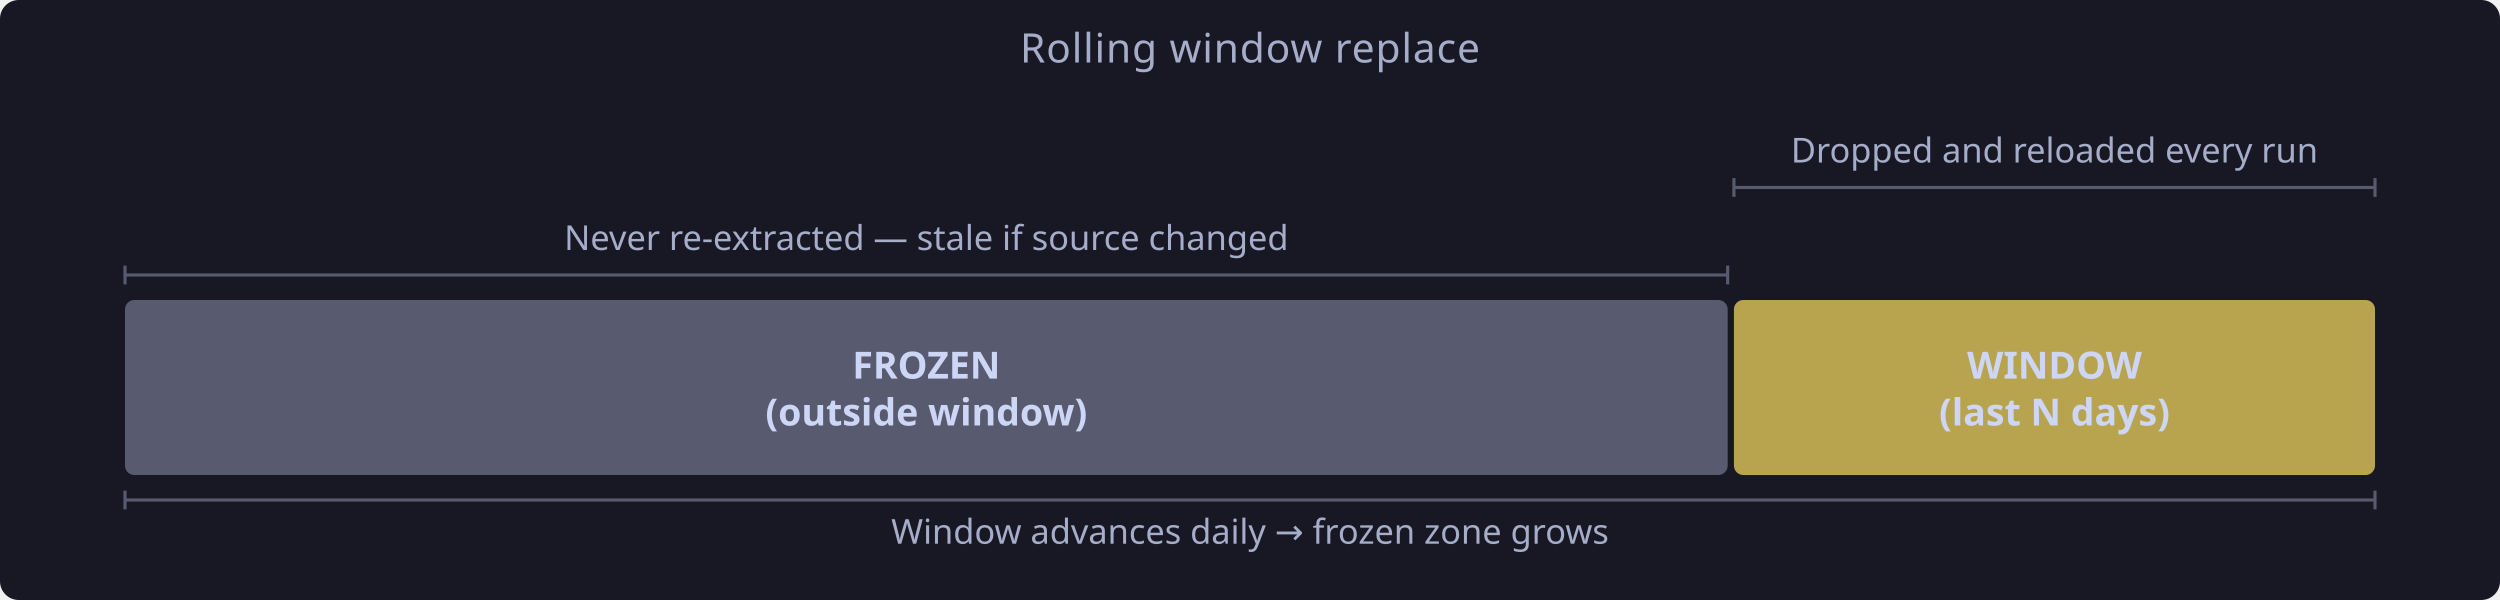
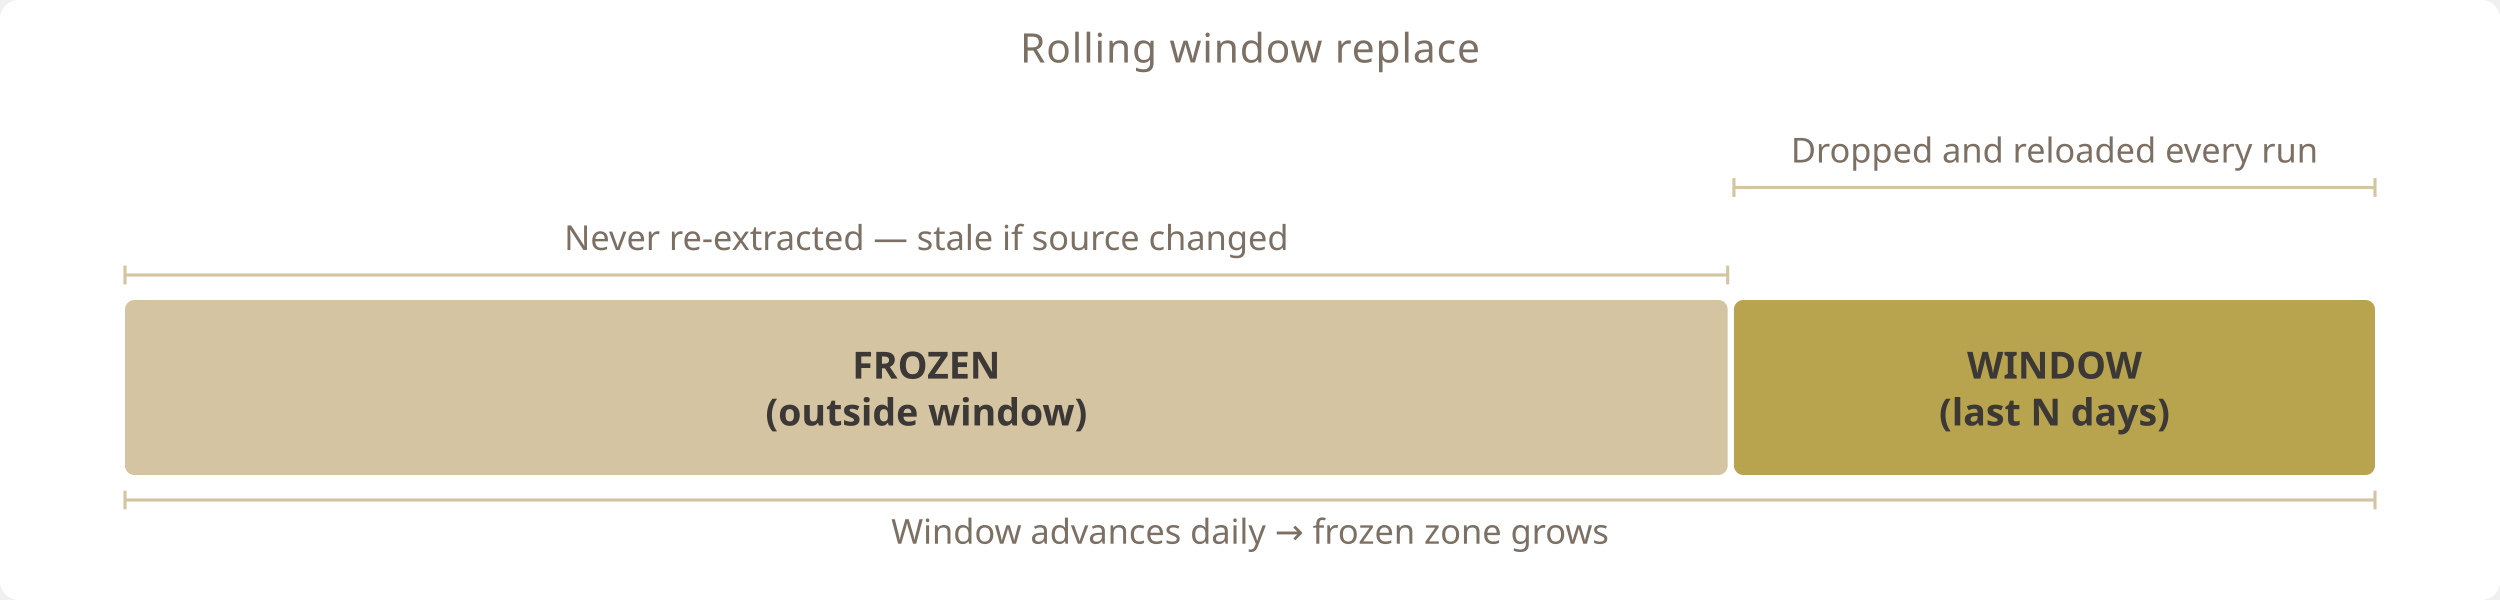
<svg xmlns="http://www.w3.org/2000/svg" width="800" height="192" viewBox="0 0 800 192">
-   <rect x="0" y="0" width="800" height="192" fill="#181825" rx="6" />
-   <text x="400" y="20" text-anchor="middle" fill="#a6adc8" font-family="'Segoe UI', system-ui, sans-serif" font-size="13" letter-spacing="0.3">Rolling window replace</text>
-   <rect x="40" y="96" width="512.857" height="56" fill="#585b70" rx="3" />
-   <text x="296.429" y="116.5" text-anchor="middle" dominant-baseline="central" fill="#cdd6f4" font-family="'Segoe UI', system-ui, sans-serif" font-size="12" font-weight="600">FROZEN</text>
-   <text x="296.429" y="131.5" text-anchor="middle" dominant-baseline="central" fill="#cdd6f4" font-family="'Segoe UI', system-ui, sans-serif" font-size="12" font-weight="600">(outside window)</text>
+   <rect x="0" y="0" width="800" height="192" fill="#ffffff" rx="6" />
+   <text x="400" y="20" text-anchor="middle" fill="#7c6f64" font-family="'Segoe UI', system-ui, sans-serif" font-size="13" letter-spacing="0.3">Rolling window replace</text>
+   <rect x="40" y="96" width="512.857" height="56" fill="#d5c4a1" rx="3" />
+   <text x="296.429" y="116.5" text-anchor="middle" dominant-baseline="central" fill="#3c3836" font-family="'Segoe UI', system-ui, sans-serif" font-size="12" font-weight="600">FROZEN</text>
+   <text x="296.429" y="131.5" text-anchor="middle" dominant-baseline="central" fill="#3c3836" font-family="'Segoe UI', system-ui, sans-serif" font-size="12" font-weight="600">(outside window)</text>
  <rect x="554.857" y="96" width="205.143" height="56" fill="#b8a44e" rx="3" />
-   <text x="657.429" y="116.5" text-anchor="middle" dominant-baseline="central" fill="#cdd6f4" font-family="'Segoe UI', system-ui, sans-serif" font-size="12" font-weight="600">WINDOW</text>
-   <text x="657.429" y="131.5" text-anchor="middle" dominant-baseline="central" fill="#cdd6f4" font-family="'Segoe UI', system-ui, sans-serif" font-size="12" font-weight="600">(last N days)</text>
-   <line x1="40" y1="88" x2="552.857" y2="88" stroke="#585b70" stroke-width="1" />
-   <line x1="40" y1="85" x2="40" y2="91" stroke="#585b70" stroke-width="1" />
-   <line x1="552.857" y1="85" x2="552.857" y2="91" stroke="#585b70" stroke-width="1" />
-   <text x="296.429" y="80" text-anchor="middle" fill="#a6adc8" font-family="'Segoe UI', system-ui, sans-serif" font-size="11">Never re-extracted — stale if source changed</text>
-   <line x1="554.857" y1="60" x2="760" y2="60" stroke="#585b70" stroke-width="1" />
-   <line x1="554.857" y1="57" x2="554.857" y2="63" stroke="#585b70" stroke-width="1" />
-   <line x1="760" y1="57" x2="760" y2="63" stroke="#585b70" stroke-width="1" />
-   <text x="657.429" y="52" text-anchor="middle" fill="#a6adc8" font-family="'Segoe UI', system-ui, sans-serif" font-size="11">Dropped and reloaded every run</text>
-   <line x1="40" y1="160" x2="760" y2="160" stroke="#585b70" stroke-width="1" />
-   <line x1="40" y1="157" x2="40" y2="163" stroke="#585b70" stroke-width="1" />
-   <line x1="760" y1="157" x2="760" y2="163" stroke="#585b70" stroke-width="1" />
-   <text x="400" y="174" text-anchor="middle" fill="#a6adc8" font-family="'Segoe UI', system-ui, sans-serif" font-size="11">Window advances daily → frozen zone grows</text>
+   <text x="657.429" y="116.5" text-anchor="middle" dominant-baseline="central" fill="#3c3836" font-family="'Segoe UI', system-ui, sans-serif" font-size="12" font-weight="600">WINDOW</text>
+   <text x="657.429" y="131.5" text-anchor="middle" dominant-baseline="central" fill="#3c3836" font-family="'Segoe UI', system-ui, sans-serif" font-size="12" font-weight="600">(last N days)</text>
+   <line x1="40" y1="88" x2="552.857" y2="88" stroke="#d5c4a1" stroke-width="1" />
+   <line x1="40" y1="85" x2="40" y2="91" stroke="#d5c4a1" stroke-width="1" />
+   <line x1="552.857" y1="85" x2="552.857" y2="91" stroke="#d5c4a1" stroke-width="1" />
+   <text x="296.429" y="80" text-anchor="middle" fill="#7c6f64" font-family="'Segoe UI', system-ui, sans-serif" font-size="11">Never re-extracted — stale if source changed</text>
+   <line x1="554.857" y1="60" x2="760" y2="60" stroke="#d5c4a1" stroke-width="1" />
+   <line x1="554.857" y1="57" x2="554.857" y2="63" stroke="#d5c4a1" stroke-width="1" />
+   <line x1="760" y1="57" x2="760" y2="63" stroke="#d5c4a1" stroke-width="1" />
+   <text x="657.429" y="52" text-anchor="middle" fill="#7c6f64" font-family="'Segoe UI', system-ui, sans-serif" font-size="11">Dropped and reloaded every run</text>
+   <line x1="40" y1="160" x2="760" y2="160" stroke="#d5c4a1" stroke-width="1" />
+   <line x1="40" y1="157" x2="40" y2="163" stroke="#d5c4a1" stroke-width="1" />
+   <line x1="760" y1="157" x2="760" y2="163" stroke="#d5c4a1" stroke-width="1" />
+   <text x="400" y="174" text-anchor="middle" fill="#7c6f64" font-family="'Segoe UI', system-ui, sans-serif" font-size="11">Window advances daily → frozen zone grows</text>
</svg>
